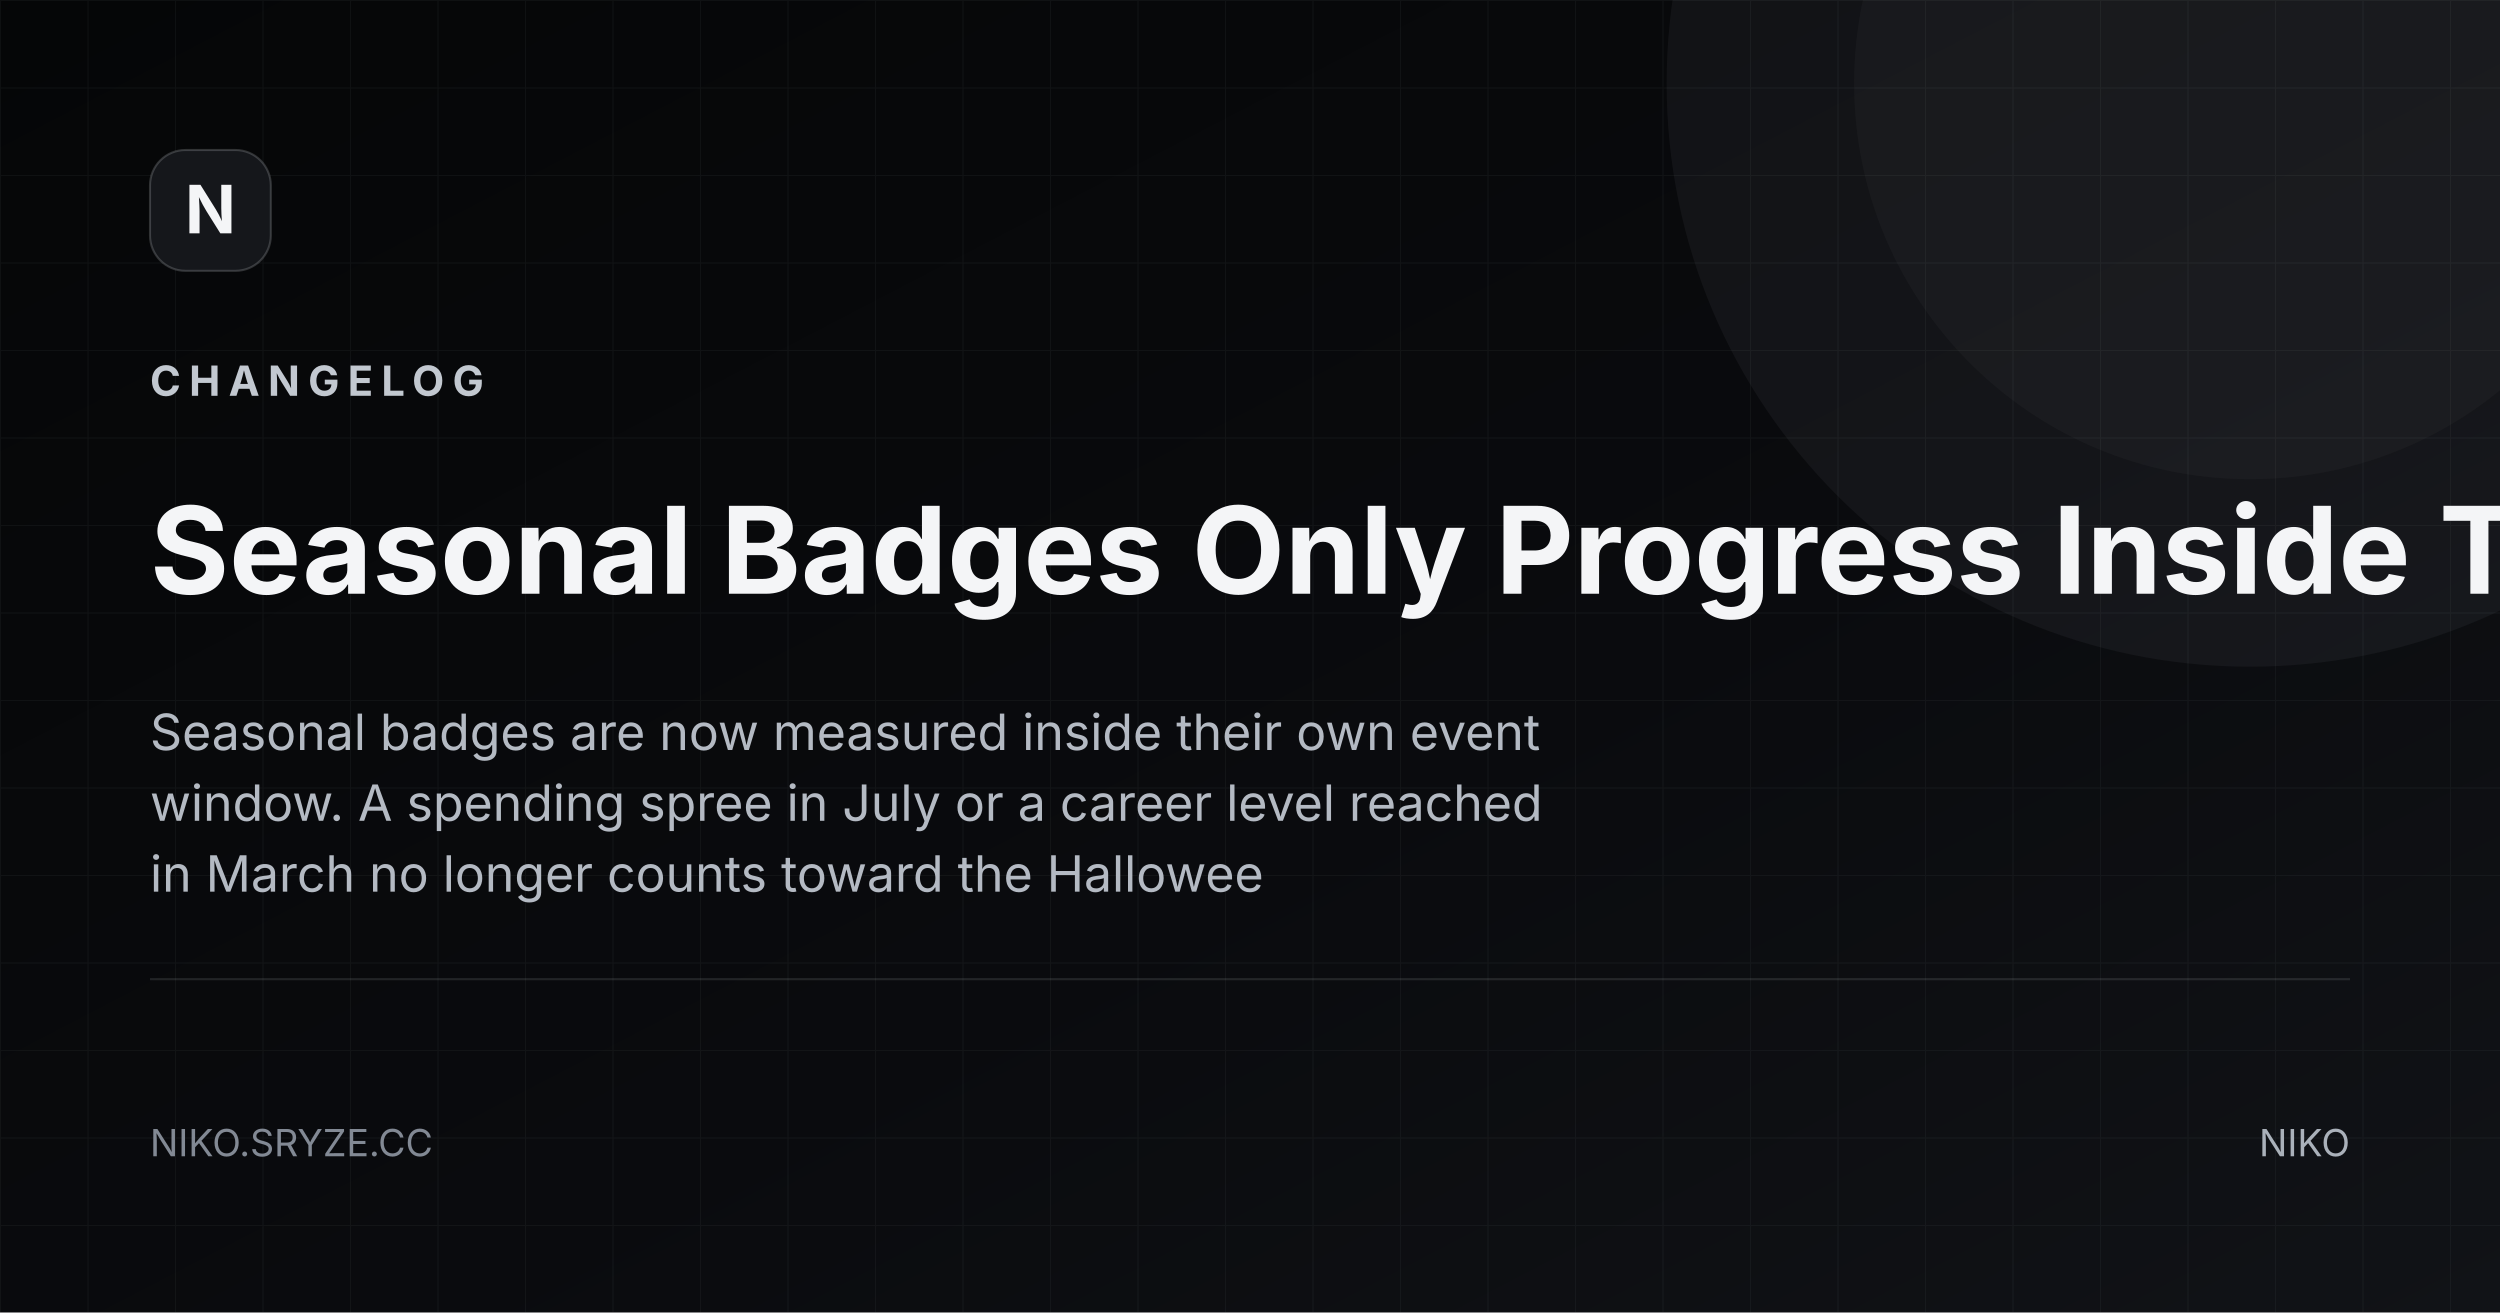
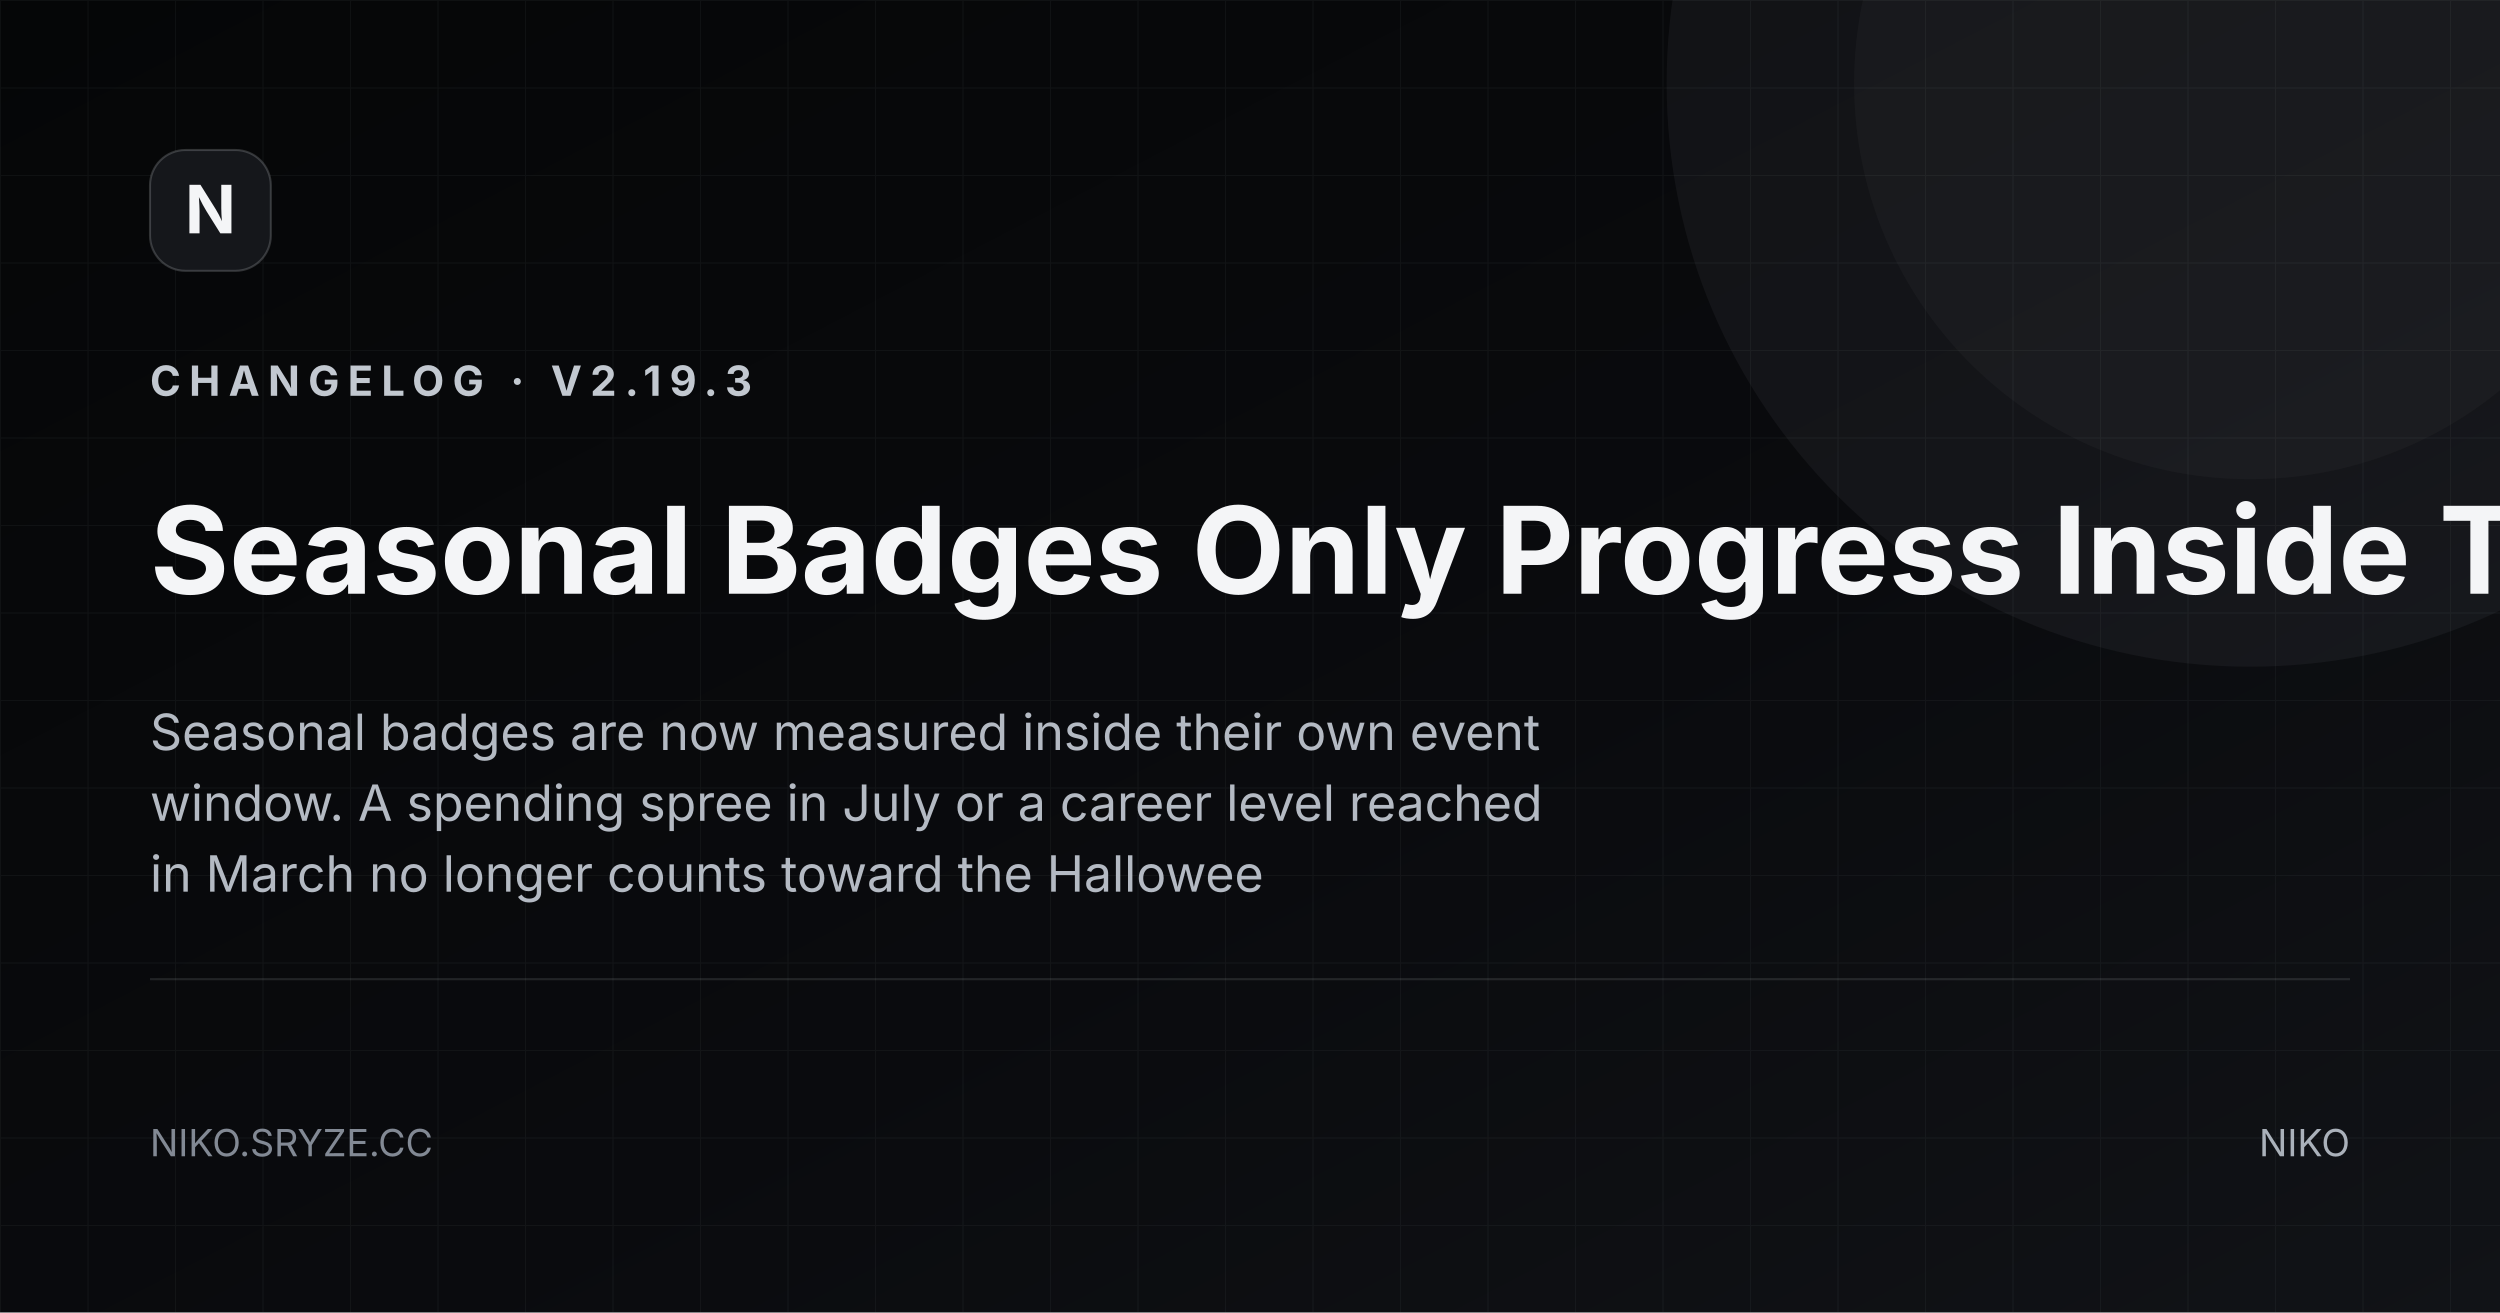
<svg xmlns="http://www.w3.org/2000/svg" width="1200" height="630" viewBox="0 0 1200 630">
  <defs>
    <linearGradient id="bg" x1="0" y1="0" x2="1" y2="1">
      <stop stop-color="#050607" />
      <stop offset=".58" stop-color="#0a0b0e" />
      <stop offset="1" stop-color="#111317" />
    </linearGradient>
    <pattern id="grid" width="42" height="42" patternUnits="userSpaceOnUse">
      <path d="M42 0H0V42" fill="none" stroke="#dce1e8" stroke-opacity=".045" />
    </pattern>
  </defs>
  <rect width="1200" height="630" fill="url(#bg)" />
  <rect width="1200" height="630" fill="url(#grid)" />
  <circle cx="1080" cy="40" r="280" fill="#aab1ba" fill-opacity=".065" />
  <circle cx="1080" cy="40" r="190" fill="#d5d9df" fill-opacity=".035" />
  <path d="M72 470H1128" stroke="#dce1e8" stroke-opacity=".12" />
  <rect x="72" y="72" width="58" height="58" rx="17" fill="#15171b" stroke="#dce1e8" stroke-opacity=".2" />
  <text x="101" y="112" text-anchor="middle" fill="#f4f5f7" font-family="Inter,sans-serif" font-size="32" font-weight="700">N</text>
-   <text x="72" y="190" fill="#c2c8d0" font-family="Inter,sans-serif" font-size="20" font-weight="700" letter-spacing="4">CHANGELOG</text>
+   <text x="72" y="190" fill="#c2c8d0" font-family="Inter,sans-serif" font-size="20" font-weight="700" letter-spacing="4">CHANGELOG · V2.19.3</text>
  <text x="72" y="285" fill="#f4f5f7" font-family="Inter,sans-serif" font-size="58" font-weight="700">Seasonal Badges Only Progress Inside Their Season</text>
  <text x="72" y="360" fill="#b4bac3" font-family="Inter,sans-serif" font-size="24">Seasonal badges are now measured inside their own event</text>
  <text x="72" y="394" fill="#b4bac3" font-family="Inter,sans-serif" font-size="24">window. A spending spree in July or a career level reached</text>
  <text x="72" y="428" fill="#b4bac3" font-family="Inter,sans-serif" font-size="24">in March no longer counts toward the Hallowee</text>
  <text x="72" y="555" fill="#828994" font-family="Inter,sans-serif" font-size="18">NIKO.SRYZE.CC</text>
  <text x="1128" y="555" text-anchor="end" fill="#aab1ba" font-family="Inter,sans-serif" font-size="18">NIKO</text>
</svg>
